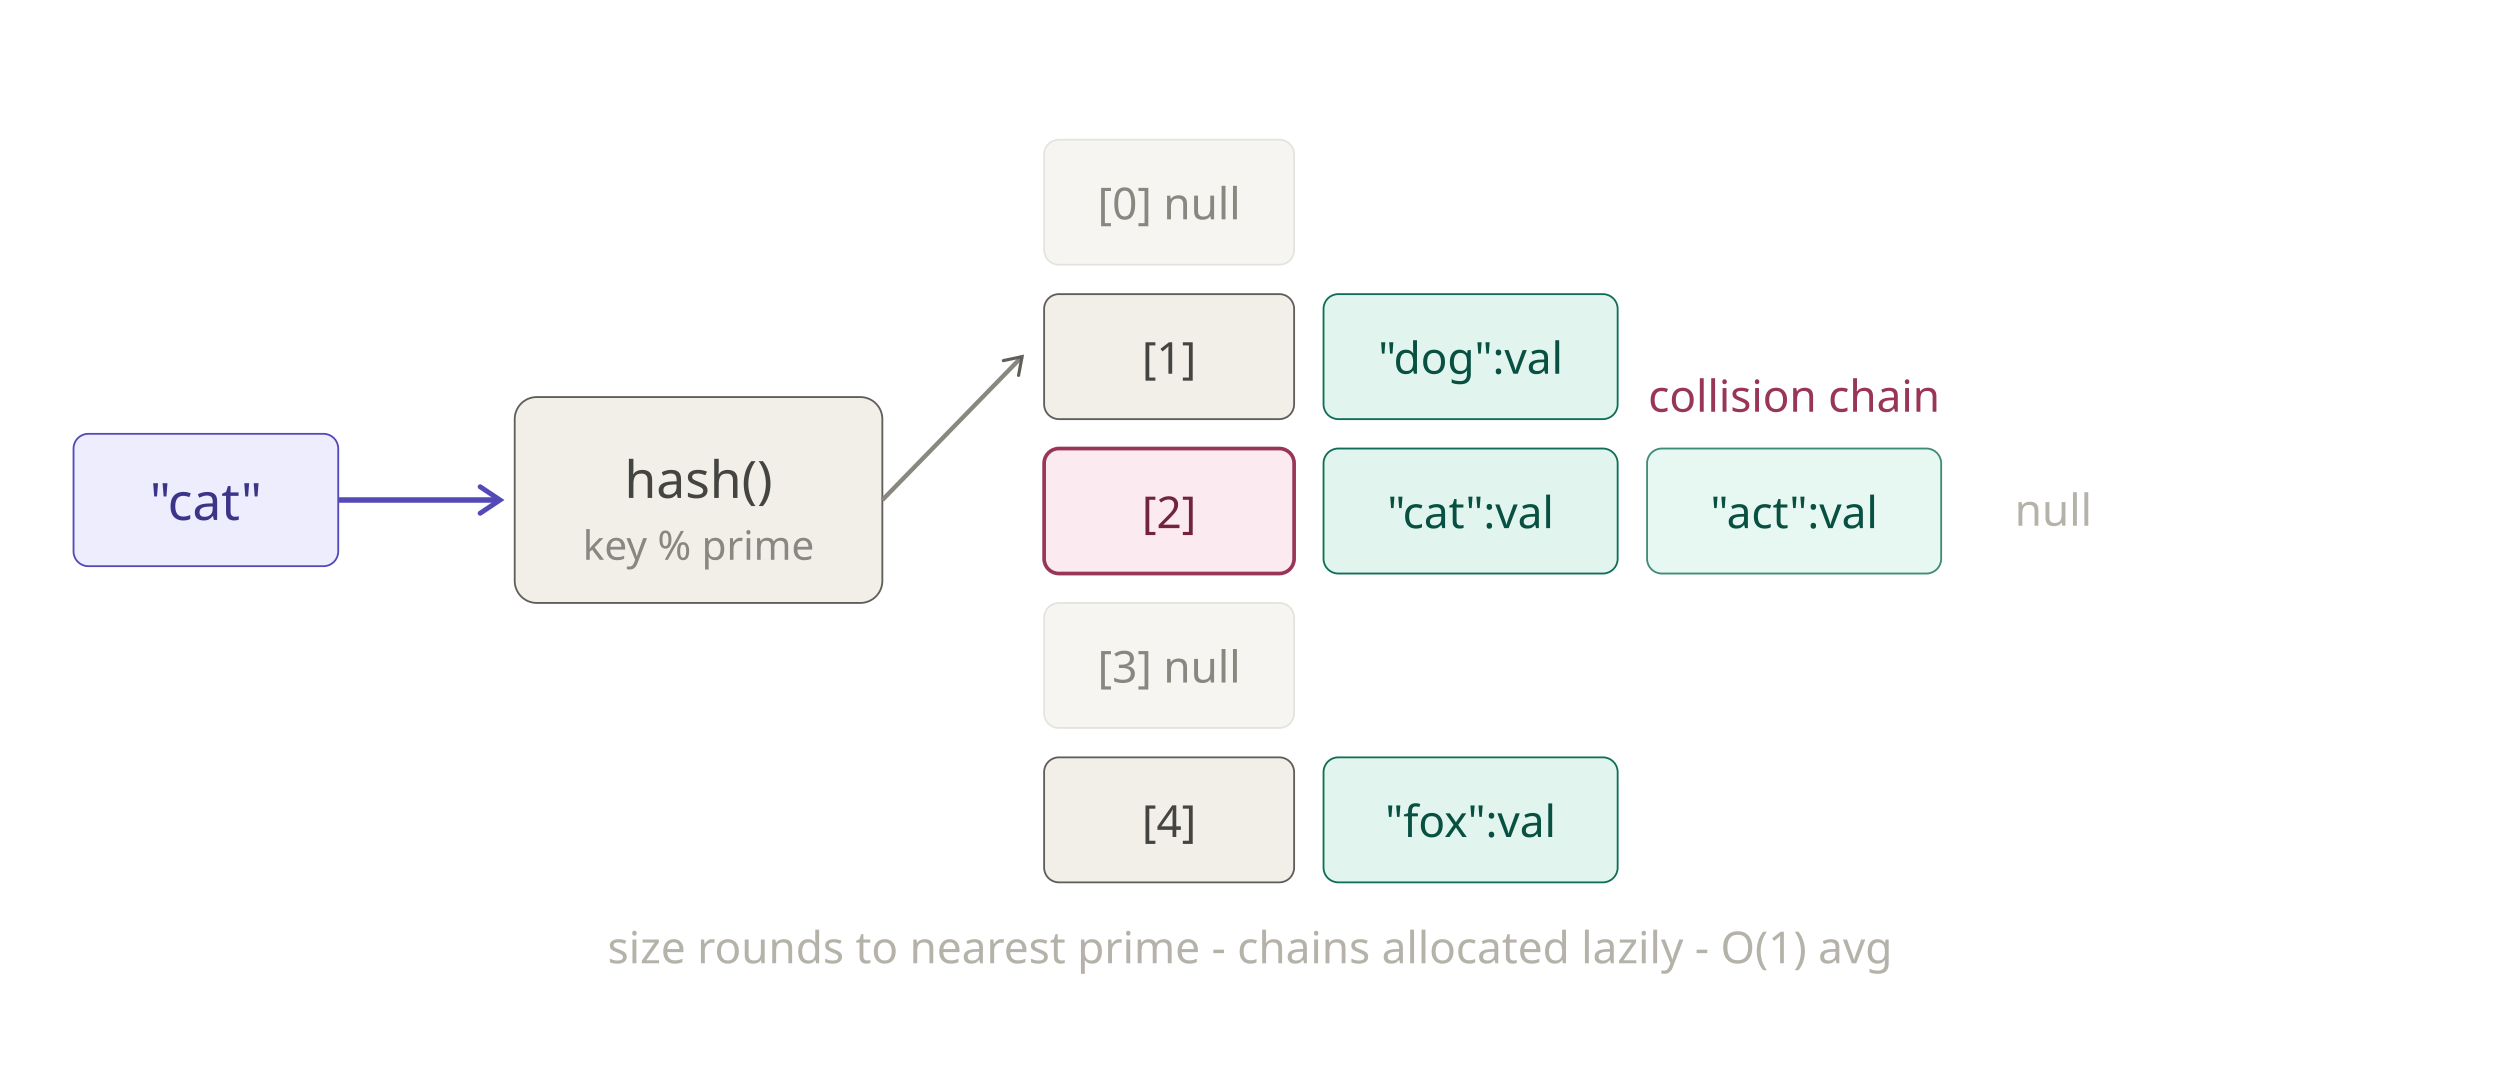
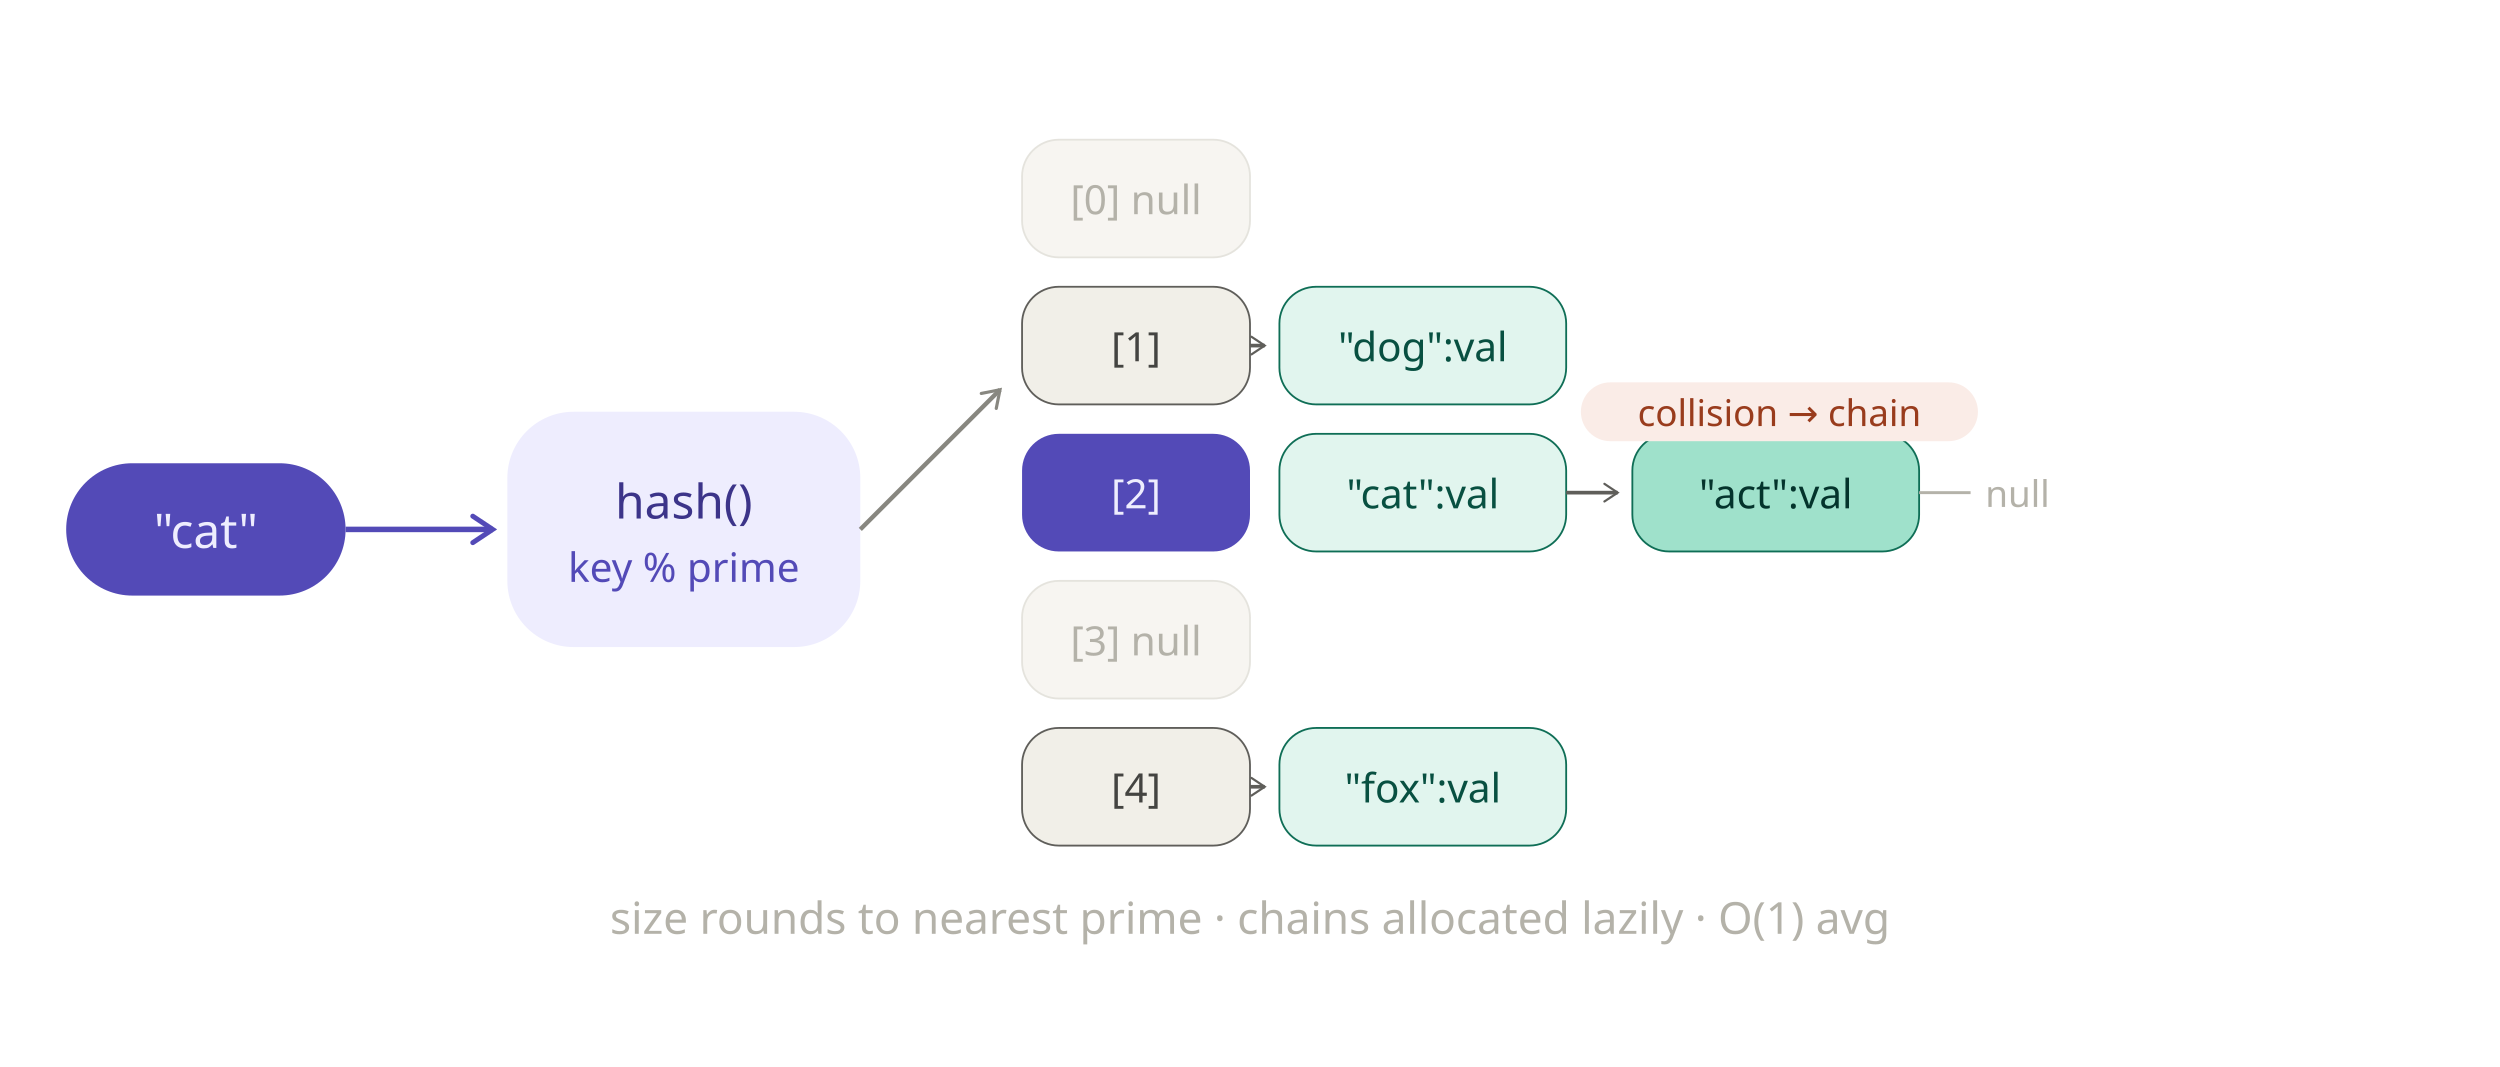
<svg xmlns="http://www.w3.org/2000/svg" width="680" height="290" viewBox="0 0 680 290" role="img">
  <defs>
-     <marker id="aarr" viewBox="0 0 10 10" refX="8" refY="5" markerWidth="6" markerHeight="6" orient="auto-start-reverse">
-       <path d="M2 1L8 5L2 9" fill="none" stroke="#5F5E5A" stroke-width="1.2" stroke-linecap="round" />
-     </marker>
-     <marker id="apush" viewBox="0 0 10 10" refX="8" refY="5" markerWidth="6" markerHeight="6" orient="auto-start-reverse">
+     <marker id="ah" viewBox="0 0 10 10" refX="8" refY="5" markerWidth="6" markerHeight="6" orient="auto-start-reverse">
      <path d="M2 1L8 5L2 9" fill="none" stroke="#534AB7" stroke-width="1.5" stroke-linecap="round" />
    </marker>
-     <marker id="achain" viewBox="0 0 10 10" refX="8" refY="5" markerWidth="6" markerHeight="6" orient="auto-start-reverse">
+     <marker id="ag" viewBox="0 0 10 10" refX="8" refY="5" markerWidth="6" markerHeight="6" orient="auto-start-reverse">
+       <path d="M2 1L8 5L2 9" fill="none" stroke="#888780" stroke-width="1.2" stroke-linecap="round" />
+     </marker>
+     <marker id="ach" viewBox="0 0 10 10" refX="8" refY="5" markerWidth="6" markerHeight="6" orient="auto-start-reverse">
      <path d="M2 1L8 5L2 9" fill="none" stroke="#5F5E5A" stroke-width="1" stroke-linecap="round" />
    </marker>
  </defs>
-   <rect x="20" y="118" width="72" height="36" rx="4" fill="#EEEDFE" stroke="#534AB7" stroke-width="0.5" />
-   <text font-family="sans-serif" font-size="14" font-weight="500" x="56" y="136" text-anchor="middle" dominant-baseline="central" fill="#3C3489">"cat"</text>
-   <line x1="92" y1="136" x2="136" y2="136" stroke="#534AB7" stroke-width="1.5" marker-end="url(#apush)" />
-   <rect x="140" y="108" width="100" height="56" rx="6" fill="#F1EFE8" stroke="#5F5E5A" stroke-width="0.5" />
-   <text font-family="sans-serif" font-size="14" font-weight="500" x="190" y="130" text-anchor="middle" dominant-baseline="central" fill="#444441">hash()</text>
-   <text font-family="sans-serif" font-size="11" x="190" y="148" text-anchor="middle" dominant-baseline="central" fill="#888780">key % prime</text>
-   <line x1="240" y1="136" x2="278" y2="97" stroke="#888780" stroke-width="1.2" marker-end="url(#aarr)" />
-   <rect x="284" y="38" width="68" height="34" rx="4" fill="#F1EFE8" stroke="#D3D1C7" stroke-width="0.5" opacity="0.6" />
-   <text font-family="sans-serif" font-size="12" x="318" y="55" text-anchor="middle" dominant-baseline="central" fill="#888780">[0] null</text>
-   <rect x="284" y="80" width="68" height="34" rx="4" fill="#F1EFE8" stroke="#5F5E5A" stroke-width="0.5" />
-   <text font-family="sans-serif" font-size="12" x="318" y="97" text-anchor="middle" dominant-baseline="central" fill="#444441">[1]</text>
-   <rect x="360" y="80" width="80" height="34" rx="4" fill="#E1F5EE" stroke="#0F6E56" stroke-width="0.5" />
-   <text font-family="sans-serif" font-size="12" x="400" y="97" text-anchor="middle" dominant-baseline="central" fill="#085041">"dog":val</text>
-   <rect x="284" y="122" width="68" height="34" rx="4" fill="#FBEAF0" stroke="#993556" stroke-width="1" />
-   <text font-family="sans-serif" font-size="12" x="318" y="139" text-anchor="middle" dominant-baseline="central" fill="#72243E">[2]</text>
-   <rect x="360" y="122" width="80" height="34" rx="4" fill="#E1F5EE" stroke="#0F6E56" stroke-width="0.5" />
-   <text font-family="sans-serif" font-size="12" x="400" y="139" text-anchor="middle" dominant-baseline="central" fill="#085041">"cat":val</text>
-   <rect x="448" y="122" width="80" height="34" rx="4" fill="#E1F5EE" stroke="#0F6E56" stroke-width="0.5" opacity="0.8" />
-   <text font-family="sans-serif" font-size="12" x="488" y="139" text-anchor="middle" dominant-baseline="central" fill="#085041">"act":val</text>
-   <text font-family="sans-serif" font-size="12" x="548" y="143" fill="#B4B2A9">null</text>
-   <text font-family="sans-serif" font-size="12" x="488" y="112" text-anchor="middle" fill="#993556">collision chain</text>
-   <rect x="284" y="164" width="68" height="34" rx="4" fill="#F1EFE8" stroke="#D3D1C7" stroke-width="0.5" opacity="0.6" />
-   <text font-family="sans-serif" font-size="12" x="318" y="181" text-anchor="middle" dominant-baseline="central" fill="#888780">[3] null</text>
-   <rect x="284" y="206" width="68" height="34" rx="4" fill="#F1EFE8" stroke="#5F5E5A" stroke-width="0.5" />
-   <text font-family="sans-serif" font-size="12" x="318" y="223" text-anchor="middle" dominant-baseline="central" fill="#444441">[4]</text>
-   <rect x="360" y="206" width="80" height="34" rx="4" fill="#E1F5EE" stroke="#0F6E56" stroke-width="0.5" />
-   <text font-family="sans-serif" font-size="12" x="400" y="223" text-anchor="middle" dominant-baseline="central" fill="#085041">"fox":val</text>
-   <text font-family="sans-serif" font-size="12" x="340" y="262" text-anchor="middle" fill="#B4B2A9">size rounds to nearest prime - chains allocated lazily - O(1) avg</text>
+   <rect x="18" y="126" width="76" height="36" rx="18" fill="#534AB7" />
+   <text font-family="sans-serif" font-size="13" font-weight="500" x="56" y="144" text-anchor="middle" dominant-baseline="central" fill="#EEEDFE">"cat"</text>
+   <line x1="94" y1="144" x2="134" y2="144" stroke="#534AB7" stroke-width="1.5" marker-end="url(#ah)" />
+   <rect x="138" y="112" width="96" height="64" rx="18" fill="#EEEDFE" />
+   <text font-family="sans-serif" font-size="13" font-weight="500" x="186" y="136" text-anchor="middle" dominant-baseline="central" fill="#3C3489">hash()</text>
+   <text font-family="sans-serif" font-size="11" x="186" y="154" text-anchor="middle" dominant-baseline="central" fill="#534AB7">key % prime</text>
+   <line x1="234" y1="144" x2="272" y2="106" stroke="#888780" stroke-width="1.2" marker-end="url(#ag)" />
+   <rect x="278" y="38" width="62" height="32" rx="10" fill="#F1EFE8" stroke="#D3D1C7" stroke-width="0.5" opacity="0.6" />
+   <text font-family="sans-serif" font-size="11" x="309" y="54" text-anchor="middle" dominant-baseline="central" fill="#B4B2A9">[0] null</text>
+   <rect x="278" y="78" width="62" height="32" rx="10" fill="#F1EFE8" stroke="#5F5E5A" stroke-width="0.5" />
+   <text font-family="sans-serif" font-size="11" x="309" y="94" text-anchor="middle" dominant-baseline="central" fill="#444441">[1]</text>
+   <rect x="348" y="78" width="78" height="32" rx="10" fill="#E1F5EE" stroke="#0F6E56" stroke-width="0.5" />
+   <text font-family="sans-serif" font-size="11" x="387" y="94" text-anchor="middle" dominant-baseline="central" fill="#085041">"dog":val</text>
+   <line x1="340" y1="94" x2="344" y2="94" stroke="#5F5E5A" stroke-width="1" marker-end="url(#ach)" />
+   <rect x="278" y="118" width="62" height="32" rx="10" fill="#534AB7" />
+   <text font-family="sans-serif" font-size="11" x="309" y="134" text-anchor="middle" dominant-baseline="central" fill="#EEEDFE">[2]</text>
+   <rect x="348" y="118" width="78" height="32" rx="10" fill="#E1F5EE" stroke="#0F6E56" stroke-width="0.5" />
+   <text font-family="sans-serif" font-size="11" x="387" y="134" text-anchor="middle" dominant-baseline="central" fill="#085041">"cat":val</text>
+   <line x1="426" y1="134" x2="440" y2="134" stroke="#5F5E5A" stroke-width="1" marker-end="url(#ach)" />
+   <rect x="444" y="118" width="78" height="32" rx="10" fill="#9FE1CB" stroke="#0F6E56" stroke-width="0.5" />
+   <text font-family="sans-serif" font-size="11" x="483" y="134" text-anchor="middle" dominant-baseline="central" fill="#04342C">"act":val</text>
+   <text font-family="sans-serif" font-size="10" x="540" y="134" dominant-baseline="central" fill="#B4B2A9">null</text>
+   <line x1="522" y1="134" x2="536" y2="134" stroke="#B4B2A9" stroke-width="0.8" />
+   <rect x="430" y="104" width="108" height="16" rx="8" fill="#FAECE7" />
+   <text font-family="sans-serif" font-size="10" x="484" y="112" text-anchor="middle" dominant-baseline="central" fill="#993C1D">collision → chain</text>
+   <rect x="278" y="158" width="62" height="32" rx="10" fill="#F1EFE8" stroke="#D3D1C7" stroke-width="0.5" opacity="0.6" />
+   <text font-family="sans-serif" font-size="11" x="309" y="174" text-anchor="middle" dominant-baseline="central" fill="#B4B2A9">[3] null</text>
+   <rect x="278" y="198" width="62" height="32" rx="10" fill="#F1EFE8" stroke="#5F5E5A" stroke-width="0.5" />
+   <text font-family="sans-serif" font-size="11" x="309" y="214" text-anchor="middle" dominant-baseline="central" fill="#444441">[4]</text>
+   <rect x="348" y="198" width="78" height="32" rx="10" fill="#E1F5EE" stroke="#0F6E56" stroke-width="0.5" />
+   <text font-family="sans-serif" font-size="11" x="387" y="214" text-anchor="middle" dominant-baseline="central" fill="#085041">"fox":val</text>
+   <line x1="340" y1="214" x2="344" y2="214" stroke="#5F5E5A" stroke-width="1" marker-end="url(#ach)" />
+   <text font-family="sans-serif" font-size="12" x="340" y="254" text-anchor="middle" fill="#B4B2A9">size rounds to nearest prime · chains allocated lazily · O(1) avg</text>
</svg>
